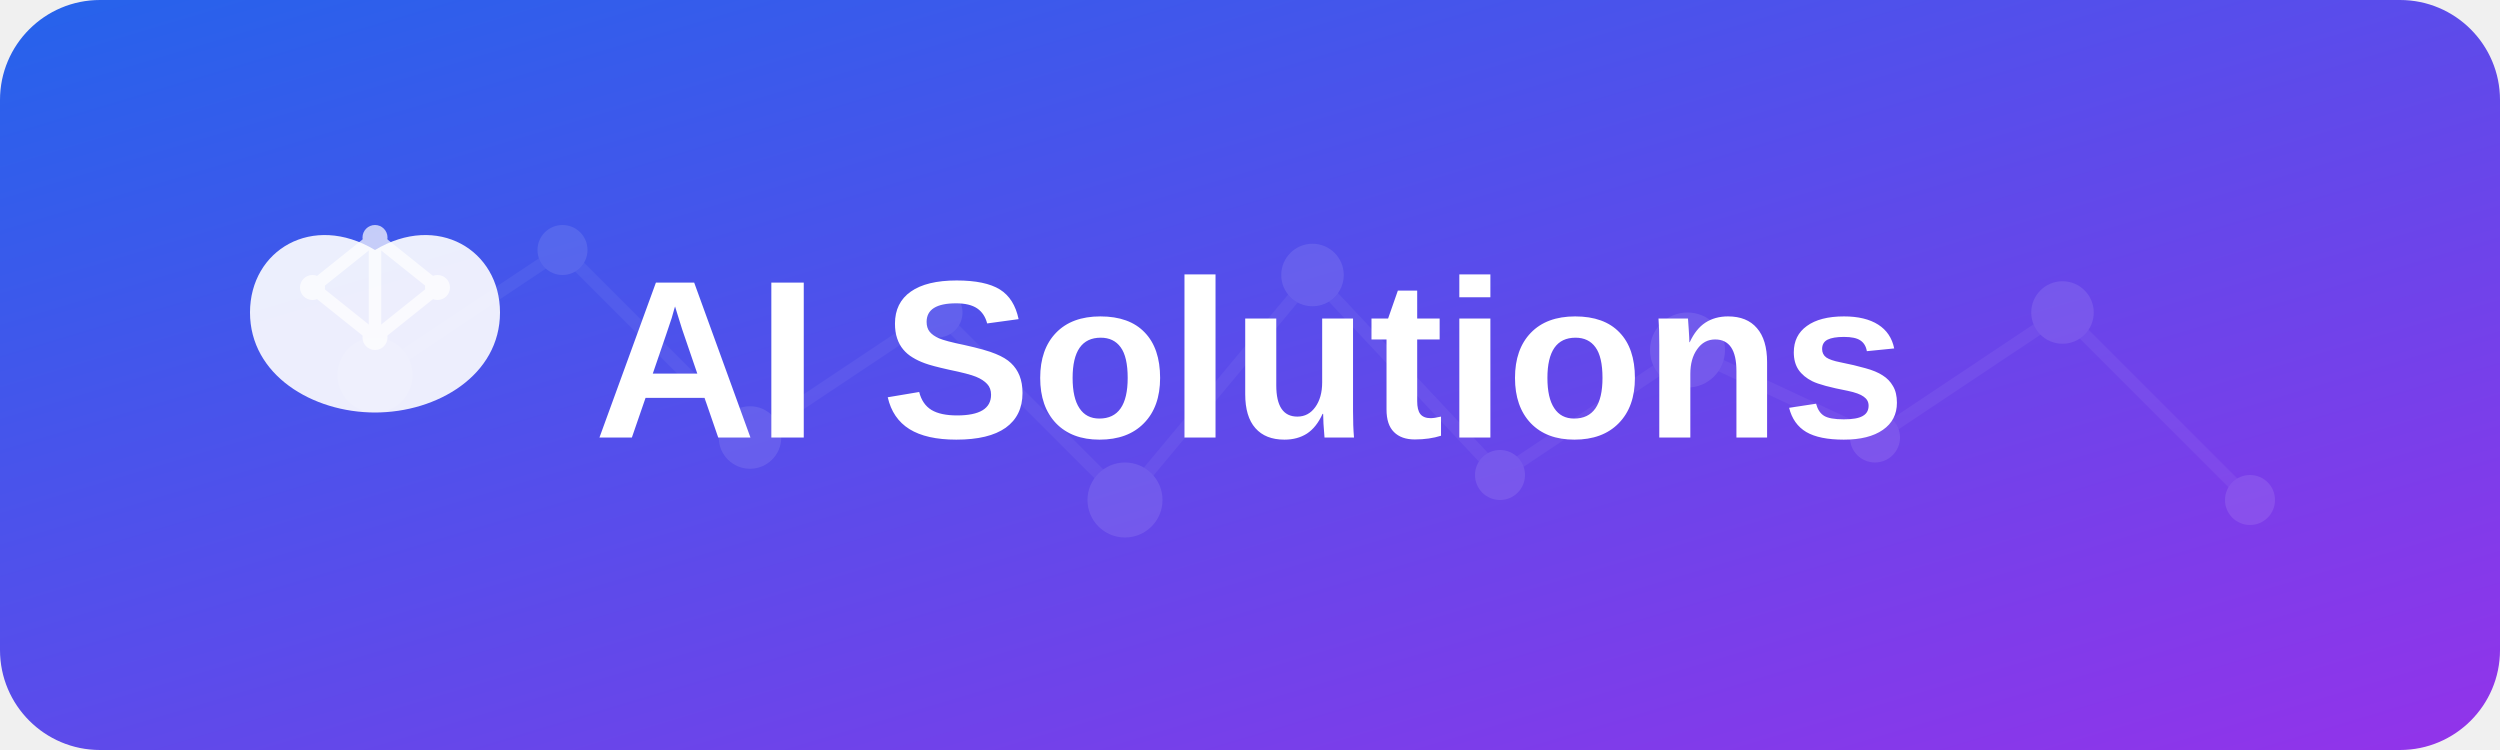
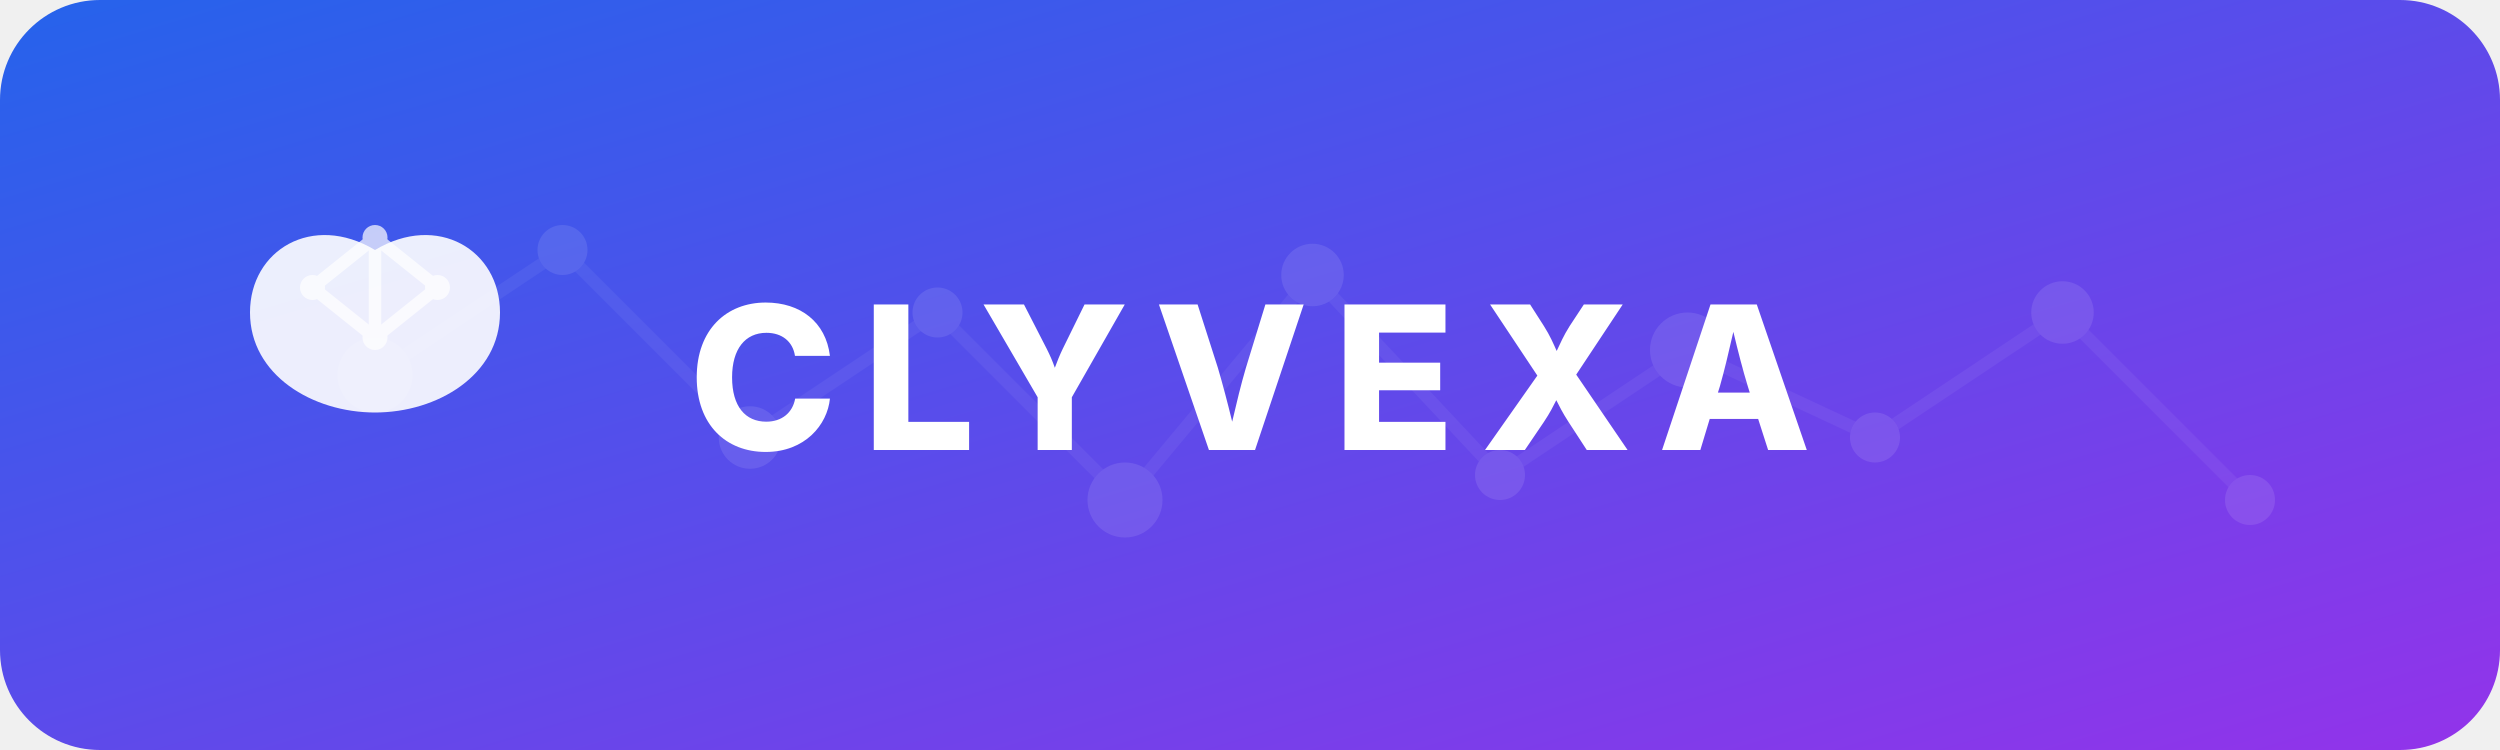
<svg xmlns="http://www.w3.org/2000/svg" width="200" height="60" viewBox="0 0 200 60" fill="none">
  <rect width="200" height="60" rx="8" fill="url(#gradient)" />
  <g opacity="0.1">
    <circle cx="30" cy="30" r="3" fill="white" />
    <circle cx="45" cy="20" r="2" fill="white" />
    <circle cx="60" cy="35" r="2.5" fill="white" />
    <circle cx="75" cy="25" r="2" fill="white" />
    <circle cx="90" cy="40" r="3" fill="white" />
    <circle cx="105" cy="22" r="2.5" fill="white" />
    <circle cx="120" cy="38" r="2" fill="white" />
    <circle cx="135" cy="28" r="3" fill="white" />
    <circle cx="150" cy="35" r="2" fill="white" />
    <circle cx="165" cy="25" r="2.5" fill="white" />
    <circle cx="180" cy="40" r="2" fill="white" />
    <line x1="30" y1="30" x2="45" y2="20" stroke="white" strokeWidth="1" opacity="0.5" />
    <line x1="45" y1="20" x2="60" y2="35" stroke="white" strokeWidth="1" opacity="0.5" />
    <line x1="60" y1="35" x2="75" y2="25" stroke="white" strokeWidth="1" opacity="0.5" />
    <line x1="75" y1="25" x2="90" y2="40" stroke="white" strokeWidth="1" opacity="0.5" />
    <line x1="90" y1="40" x2="105" y2="22" stroke="white" strokeWidth="1" opacity="0.5" />
    <line x1="105" y1="22" x2="120" y2="38" stroke="white" strokeWidth="1" opacity="0.5" />
    <line x1="120" y1="38" x2="135" y2="28" stroke="white" strokeWidth="1" opacity="0.5" />
    <line x1="135" y1="28" x2="150" y2="35" stroke="white" strokeWidth="1" opacity="0.5" />
    <line x1="150" y1="35" x2="165" y2="25" stroke="white" strokeWidth="1" opacity="0.5" />
    <line x1="165" y1="25" x2="180" y2="40" stroke="white" strokeWidth="1" opacity="0.5" />
  </g>
  <g transform="translate(20, 15)">
    <path d="M10 5 C15 2, 20 5, 20 10 C20 15, 15 18, 10 18 C5 18, 0 15, 0 10 C0 5, 5 2, 10 5 Z" fill="white" opacity="0.9" />
    <g opacity="0.7">
      <circle cx="5" cy="8" r="1" fill="white" />
      <circle cx="15" cy="8" r="1" fill="white" />
      <circle cx="10" cy="12" r="1" fill="white" />
      <circle cx="10" cy="4" r="1" fill="white" />
      <line x1="5" y1="8" x2="10" y2="4" stroke="white" strokeWidth="0.5" />
      <line x1="15" y1="8" x2="10" y2="4" stroke="white" strokeWidth="0.5" />
      <line x1="5" y1="8" x2="10" y2="12" stroke="white" strokeWidth="0.5" />
      <line x1="15" y1="8" x2="10" y2="12" stroke="white" strokeWidth="0.5" />
      <line x1="10" y1="4" x2="10" y2="12" stroke="white" strokeWidth="0.5" />
    </g>
  </g>
-   <text x="100" y="35" font-family="Arial, sans-serif" font-size="18" font-weight="bold" fill="white" text-anchor="middle">
-     AI Solutions
+   <text x="100" y="36" font-family="'Inter', sans-serif" font-size="16" font-weight="800" letter-spacing="2" fill="white" text-anchor="middle">
+     CLYVEXA
  </text>
  <defs>
    <linearGradient id="gradient" x1="0%" y1="0%" x2="100%" y2="100%">
      <stop offset="0%" style="stop-color:#2563eb;stop-opacity:1" />
      <stop offset="100%" style="stop-color:#9333ea;stop-opacity:1" />
    </linearGradient>
  </defs>
</svg>
